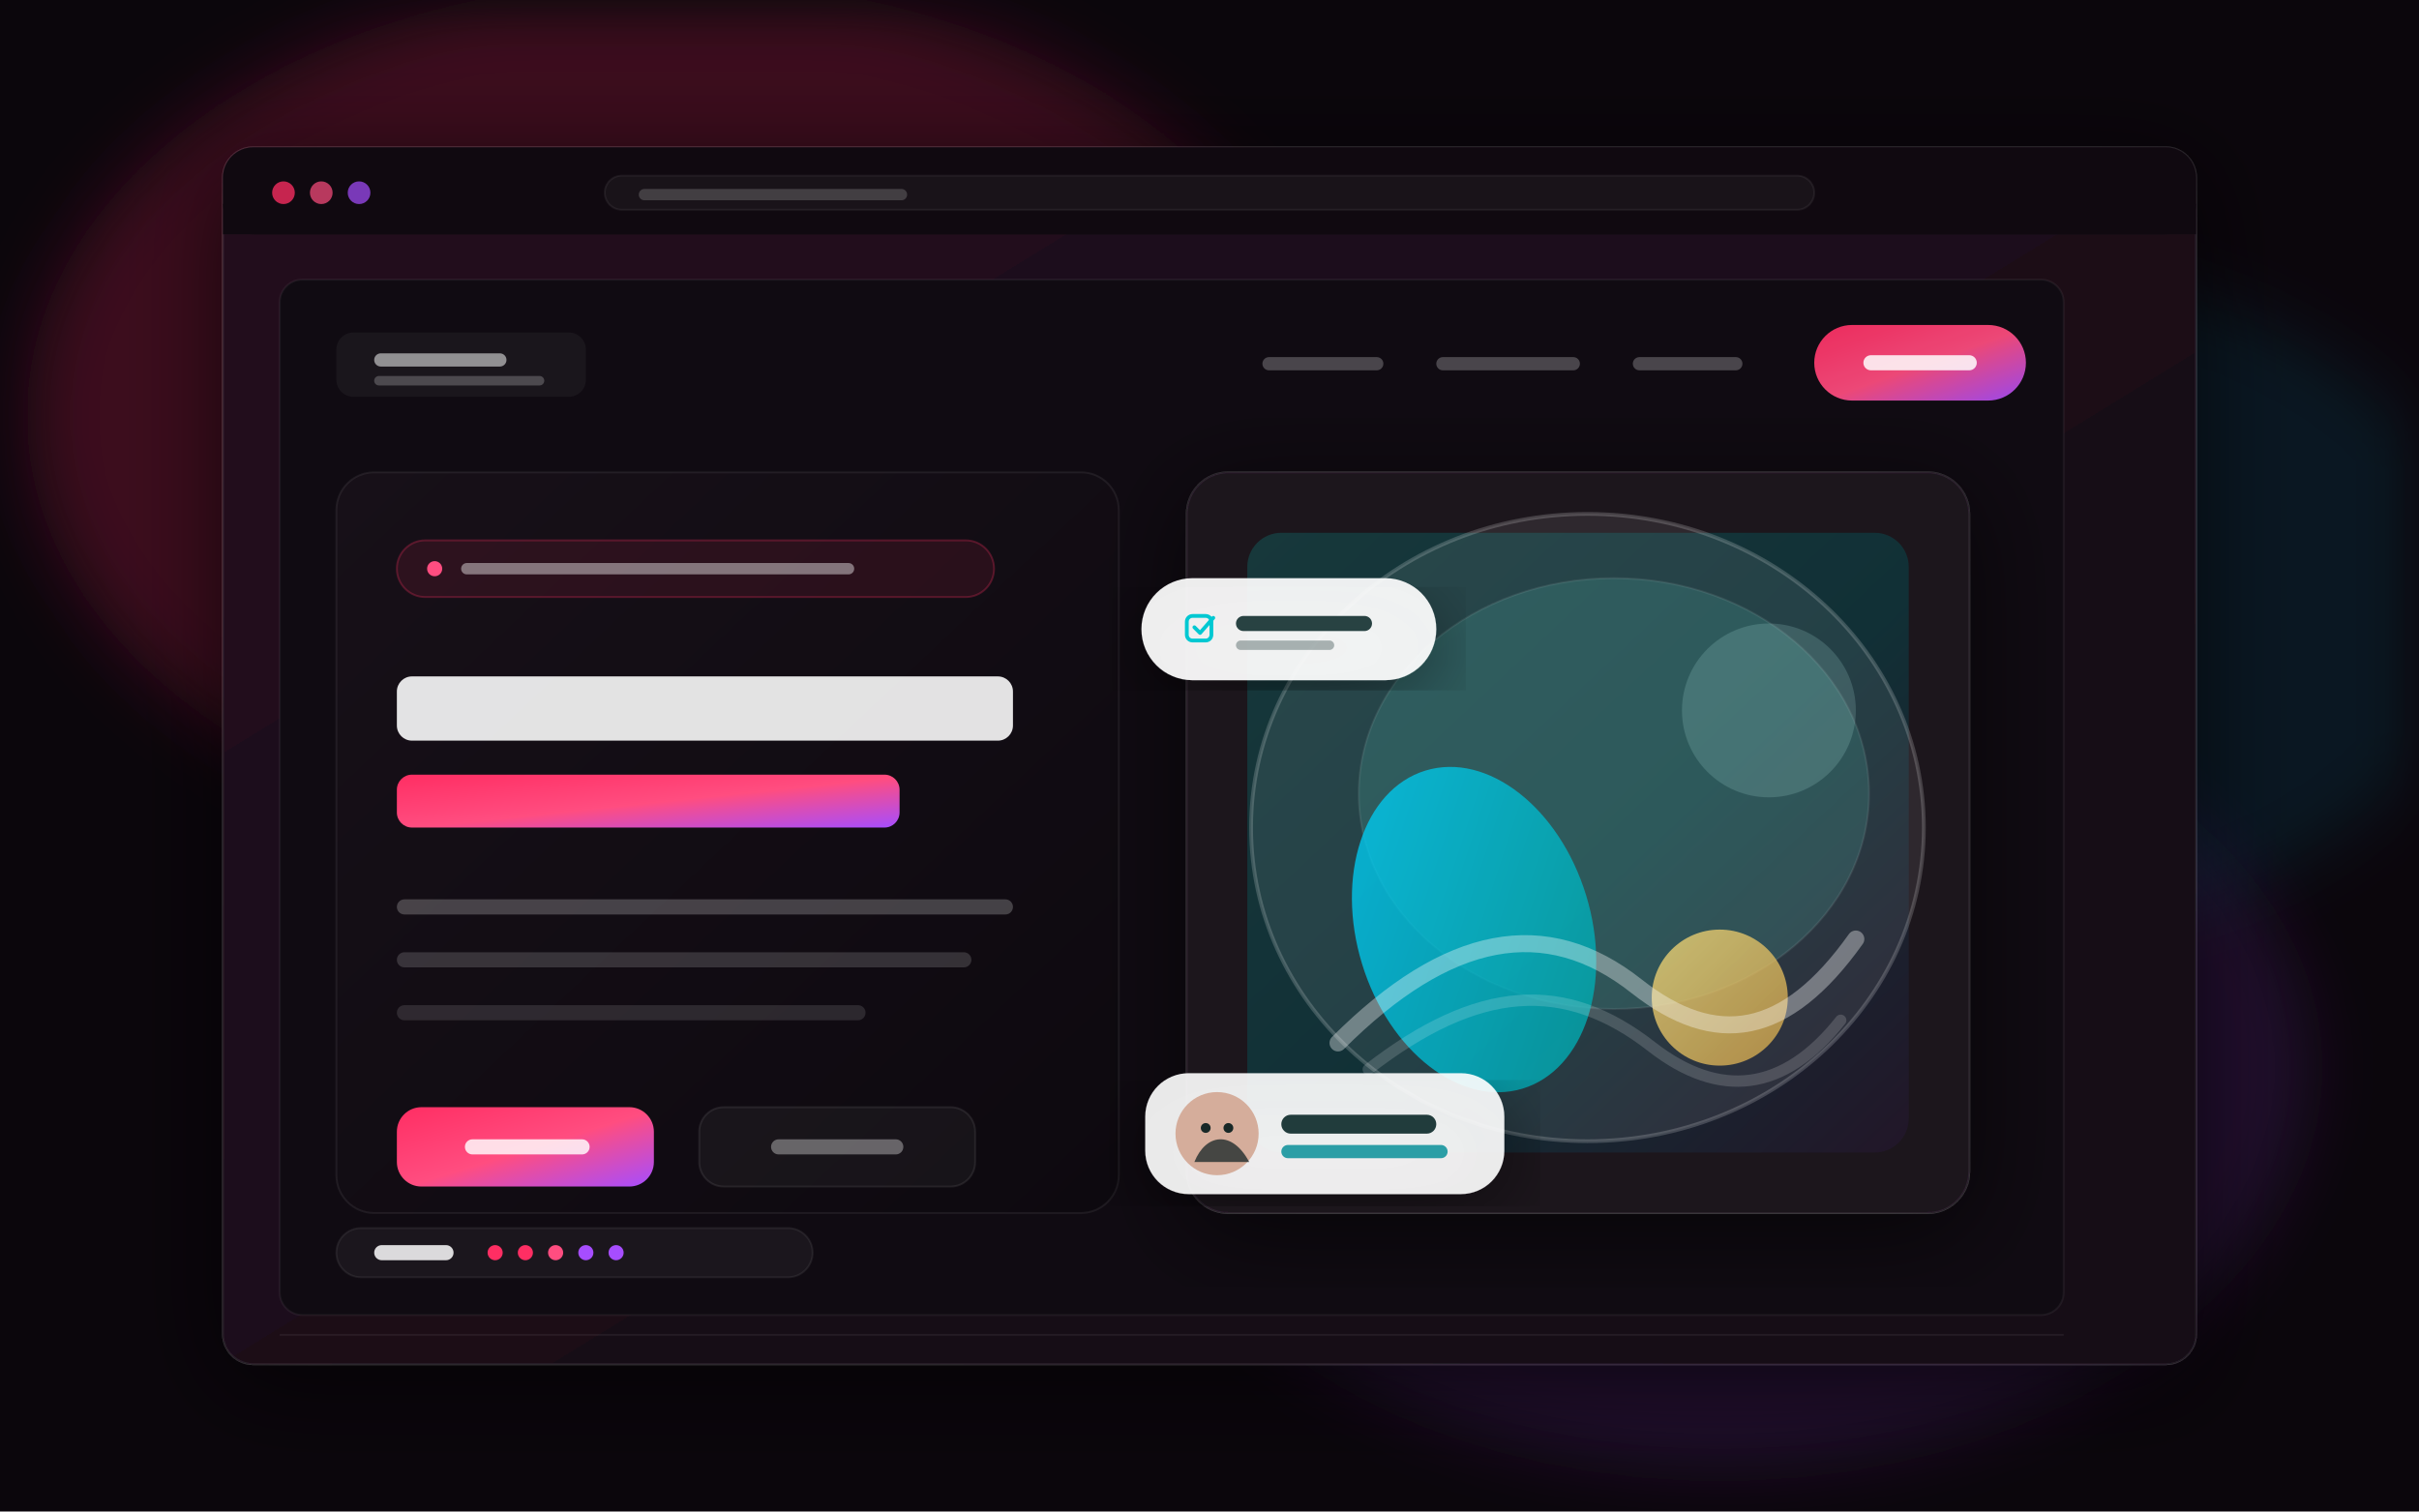
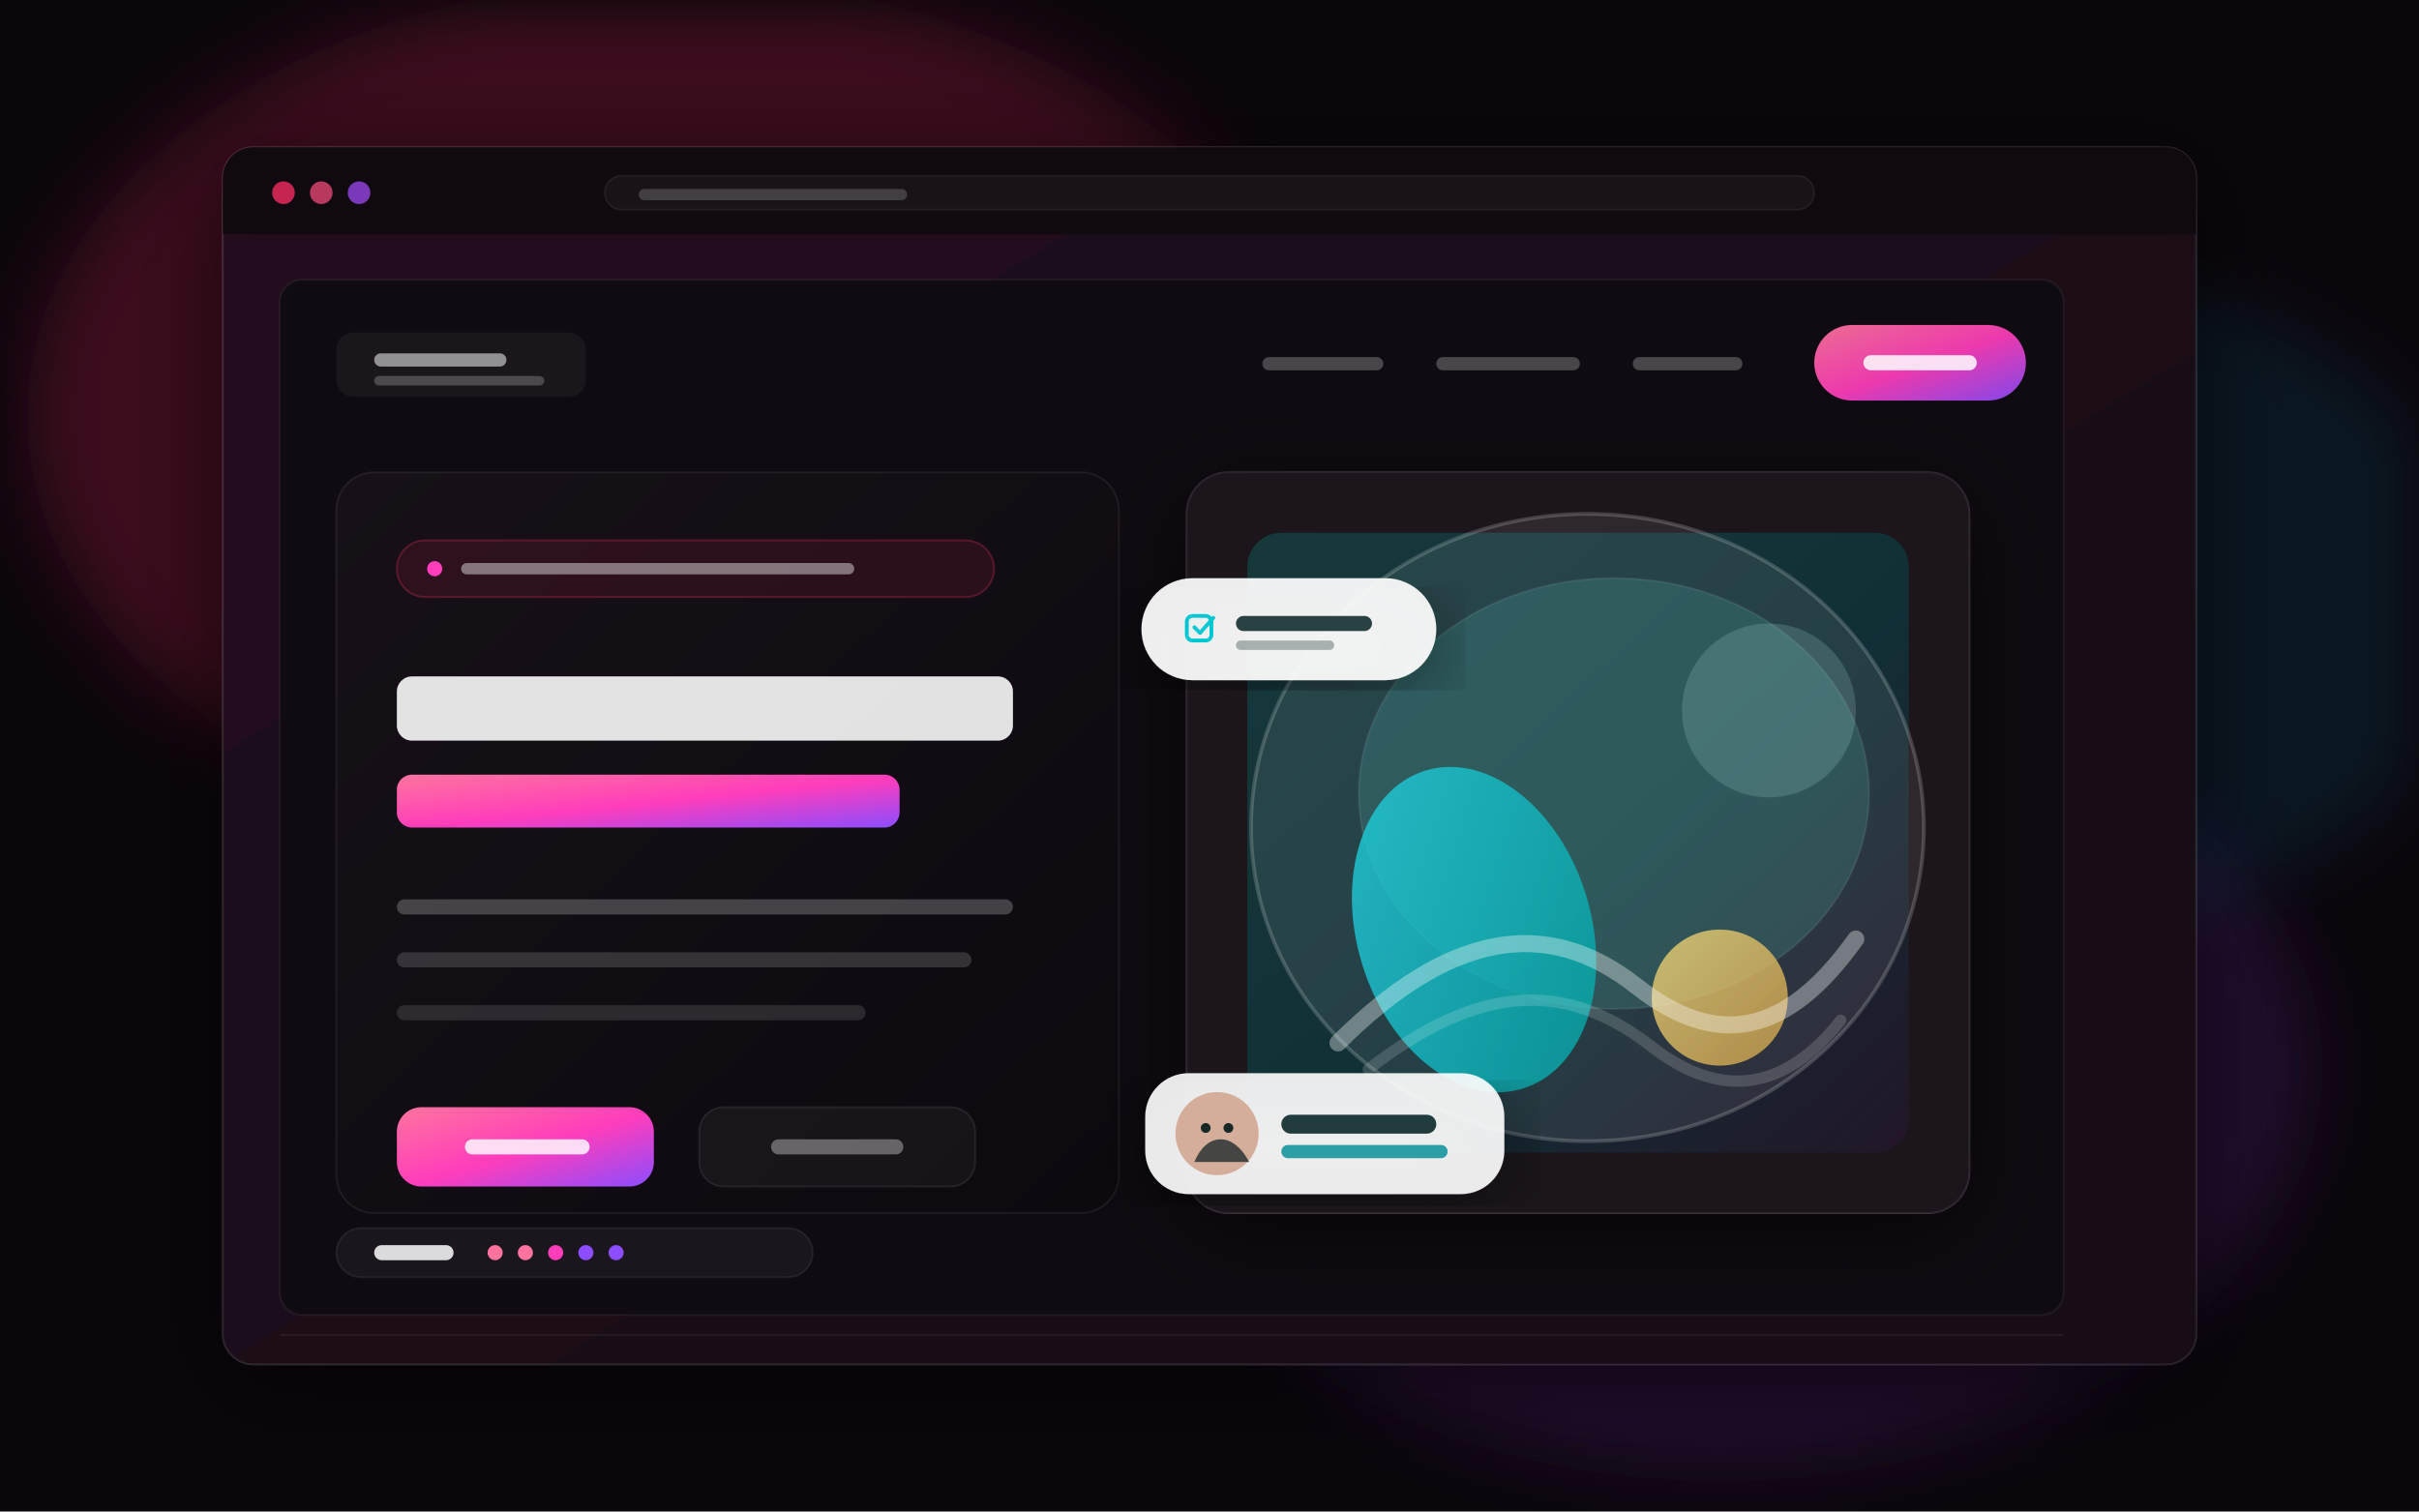
<svg xmlns="http://www.w3.org/2000/svg" width="1280" height="800" viewBox="0 0 1280 800" role="img" aria-labelledby="title desc">
  <defs>
    <filter id="blur">
      <feGaussianBlur stdDeviation="18" />
    </filter>
    <filter id="shadow">
      <feDropShadow dx="0" dy="10" stdDeviation="26" flood-color="rgba(0,0,0,0.62)" />
    </filter>
    <linearGradient id="rose" x1="0" y1="0" x2="1" y2="1">
-       <stop offset="0%" stop-color="#FF2E63" />
-       <stop offset="52%" stop-color="#FF4D80" />
-       <stop offset="100%" stop-color="#A64DFF" />
+       <stop offset="0%" stop-color="#FF749E" />
+       <stop offset="52%" stop-color="#FF3DBB" />
+       <stop offset="100%" stop-color="#8B4DFF" />
    </linearGradient>
    <linearGradient id="turquoise" x1="0" y1="0" x2="1" y2="1">
-       <stop offset="0%" stop-color="#00D2FF" />
+       <stop offset="0%" stop-color="#24D6E7" />
      <stop offset="100%" stop-color="#00A6A6" />
    </linearGradient>
    <linearGradient id="gold" x1="0" y1="0" x2="1" y2="1">
      <stop offset="0%" stop-color="#F7DB7A" />
      <stop offset="100%" stop-color="#D7A94B" />
    </linearGradient>
    <linearGradient id="glass" x1="0" y1="0" x2="1" y2="1">
      <stop offset="0%" stop-color="#24111f" />
      <stop offset="100%" stop-color="#120914" />
    </linearGradient>
    <linearGradient id="panel" x1="0" y1="0" x2="1" y2="1">
      <stop offset="0%" stop-color="#171018" />
      <stop offset="100%" stop-color="#0d090f" />
    </linearGradient>
    <linearGradient id="heroSurface" x1="0" y1="0" x2="1" y2="1">
      <stop offset="0%" stop-color="#17383b" />
      <stop offset="55%" stop-color="#113036" />
      <stop offset="100%" stop-color="#221628" />
    </linearGradient>
  </defs>
  <rect width="1280" height="800" fill="#0b060c" />
  <ellipse cx="355" cy="220" rx="340" ry="230" fill="rgba(255,46,99,0.2)" filter="url(#blur)" />
  <ellipse cx="910" cy="565" rx="310" ry="210" fill="rgba(166,77,255,0.14)" filter="url(#blur)" />
  <ellipse cx="1034" cy="318" rx="280" ry="180" fill="rgba(0,210,255,0.09)" filter="url(#blur)" />
  <rect x="118" y="78" width="1044" height="644" rx="16" fill="url(#glass)" stroke="rgba(255,255,255,0.08)" stroke-width="1" filter="url(#shadow)" />
  <rect x="118" y="78" width="1044" height="46" rx="16" fill="#100910" />
  <rect x="118" y="108" width="1044" height="16" fill="#100910" />
  <circle cx="150" cy="102" r="6" fill="rgba(255,46,99,0.76)" />
  <circle cx="170" cy="102" r="6" fill="rgba(255,77,128,0.7)" />
  <circle cx="190" cy="102" r="6" fill="rgba(166,77,255,0.7)" />
  <rect x="320" y="93" width="640" height="18" rx="9" fill="rgba(255,255,255,0.04)" stroke="rgba(255,255,255,0.06)" stroke-width="1" />
  <rect x="338" y="100" width="142" height="6" rx="3" fill="rgba(255,255,255,0.18)" />
  <rect x="148" y="148" width="944" height="548" rx="12" fill="#100b12" stroke="rgba(255,255,255,0.055)" stroke-width="1" />
  <rect x="178" y="176" width="132" height="34" rx="9" fill="rgba(255,255,255,0.045)" />
  <rect x="198" y="187" width="70" height="7" rx="3.5" fill="rgba(255,255,255,0.52)" />
  <rect x="198" y="199" width="90" height="5" rx="2.5" fill="rgba(255,255,255,0.22)" />
  <rect x="668" y="189" width="64" height="7" rx="3.5" fill="rgba(255,255,255,0.24)" />
  <rect x="760" y="189" width="76" height="7" rx="3.5" fill="rgba(255,255,255,0.24)" />
  <rect x="864" y="189" width="58" height="7" rx="3.5" fill="rgba(255,255,255,0.24)" />
  <rect x="960" y="172" width="112" height="40" rx="20" fill="url(#rose)" opacity="0.92" />
  <rect x="986" y="188" width="60" height="8" rx="4" fill="rgba(255,255,255,0.84)" />
  <rect x="178" y="250" width="414" height="392" rx="20" fill="url(#panel)" stroke="rgba(255,255,255,0.07)" stroke-width="1" />
  <rect x="210" y="286" width="316" height="30" rx="15" fill="rgba(255,46,99,0.1)" stroke="rgba(255,46,99,0.26)" stroke-width="1" />
-   <circle cx="230" cy="301" r="4" fill="#FF4D80" />
+   <circle cx="230" cy="301" r="4" fill="#FF3DBB" />
  <rect x="244" y="298" width="208" height="6" rx="3" fill="rgba(255,255,255,0.42)" />
  <rect x="210" y="358" width="326" height="34" rx="8" fill="rgba(255,255,255,0.88)" />
  <rect x="210" y="410" width="266" height="28" rx="8" fill="url(#rose)" />
  <rect x="210" y="476" width="326" height="8" rx="4" fill="rgba(255,255,255,0.22)" />
  <rect x="210" y="504" width="304" height="8" rx="4" fill="rgba(255,255,255,0.16)" />
  <rect x="210" y="532" width="248" height="8" rx="4" fill="rgba(255,255,255,0.12)" />
  <rect x="210" y="586" width="136" height="42" rx="13" fill="url(#rose)" />
  <rect x="370" y="586" width="146" height="42" rx="13" fill="rgba(255,255,255,0.04)" stroke="rgba(255,255,255,0.08)" stroke-width="1" />
  <rect x="246" y="603" width="66" height="8" rx="4" fill="rgba(255,255,255,0.82)" />
  <rect x="408" y="603" width="70" height="8" rx="4" fill="rgba(255,255,255,0.34)" />
  <rect x="628" y="250" width="414" height="392" rx="22" fill="#1d121e" stroke="rgba(255,255,255,0.08)" stroke-width="1" filter="url(#shadow)" />
  <rect x="660" y="282" width="350" height="328" rx="18" fill="url(#heroSurface)" />
  <ellipse cx="840" cy="438" rx="178" ry="166" fill="rgba(255,255,255,0.08)" stroke="rgba(255,255,255,0.18)" stroke-width="2" />
  <ellipse cx="854" cy="420" rx="135" ry="114" fill="rgba(114,255,237,0.13)" stroke="rgba(255,255,255,0.08)" stroke-width="1" />
  <ellipse cx="780" cy="492" rx="62" ry="88" fill="url(#turquoise)" opacity="0.78" transform="rotate(-17 780 492)" />
  <circle cx="936" cy="376" r="46" fill="rgba(197,255,244,0.16)" />
  <circle cx="910" cy="528" r="36" fill="url(#gold)" opacity="0.76" />
  <path d="M708 552c58-58 110-68 158-30 42 33 79 27 116-25" fill="none" stroke="rgba(255,255,255,0.35)" stroke-width="9" stroke-linecap="round" />
  <path d="M724 566c58-45 104-48 150-12 36 28 70 24 100-14" fill="none" stroke="rgba(255,255,255,0.16)" stroke-width="6" stroke-linecap="round" />
  <rect x="604" y="306" width="156" height="54" rx="27" fill="rgba(255,255,255,0.92)" filter="url(#shadow)" />
  <rect x="628" y="326" width="13" height="13" rx="3" fill="none" stroke="#00C8D2" stroke-width="2" />
  <path d="M632 332l3 3 7-8" fill="none" stroke="#00C8D2" stroke-width="2" stroke-linecap="round" stroke-linejoin="round" />
  <rect x="654" y="326" width="72" height="8" rx="4" fill="#173333" opacity="0.92" />
  <rect x="654" y="339" width="52" height="5" rx="2.5" fill="#173333" opacity="0.34" />
  <rect x="606" y="568" width="190" height="64" rx="23" fill="rgba(255,255,255,0.9)" filter="url(#shadow)" />
  <circle cx="644" cy="600" r="22" fill="#d5ad9b" />
  <path d="M632 615c6-15 20-17 29 0" fill="#26302f" opacity="0.82" />
  <circle cx="638" cy="597" r="2.6" fill="#182827" />
  <circle cx="650" cy="597" r="2.6" fill="#182827" />
  <rect x="678" y="590" width="82" height="10" rx="5" fill="#173333" opacity="0.95" />
  <rect x="678" y="606" width="88" height="7" rx="3.5" fill="#008c96" opacity="0.82" />
  <rect x="178" y="650" width="252" height="26" rx="13" fill="rgba(255,255,255,0.05)" stroke="rgba(255,255,255,0.07)" stroke-width="1" />
  <rect x="198" y="659" width="42" height="8" rx="4" fill="rgba(255,255,255,0.84)" />
-   <circle cx="262" cy="663" r="4" fill="#FF2E63" />
-   <circle cx="278" cy="663" r="4" fill="#FF2E63" />
-   <circle cx="294" cy="663" r="4" fill="#FF4D80" />
-   <circle cx="310" cy="663" r="4" fill="#A64DFF" />
-   <circle cx="326" cy="663" r="4" fill="#A64DFF" />
+   <circle cx="262" cy="663" r="4" fill="#FF749E" />
+   <circle cx="278" cy="663" r="4" fill="#FF749E" />
+   <circle cx="294" cy="663" r="4" fill="#FF3DBB" />
+   <circle cx="310" cy="663" r="4" fill="#8B4DFF" />
+   <circle cx="326" cy="663" r="4" fill="#8B4DFF" />
  <rect x="148" y="706" width="944" height="1" fill="rgba(255,255,255,0.06)" />
</svg>
